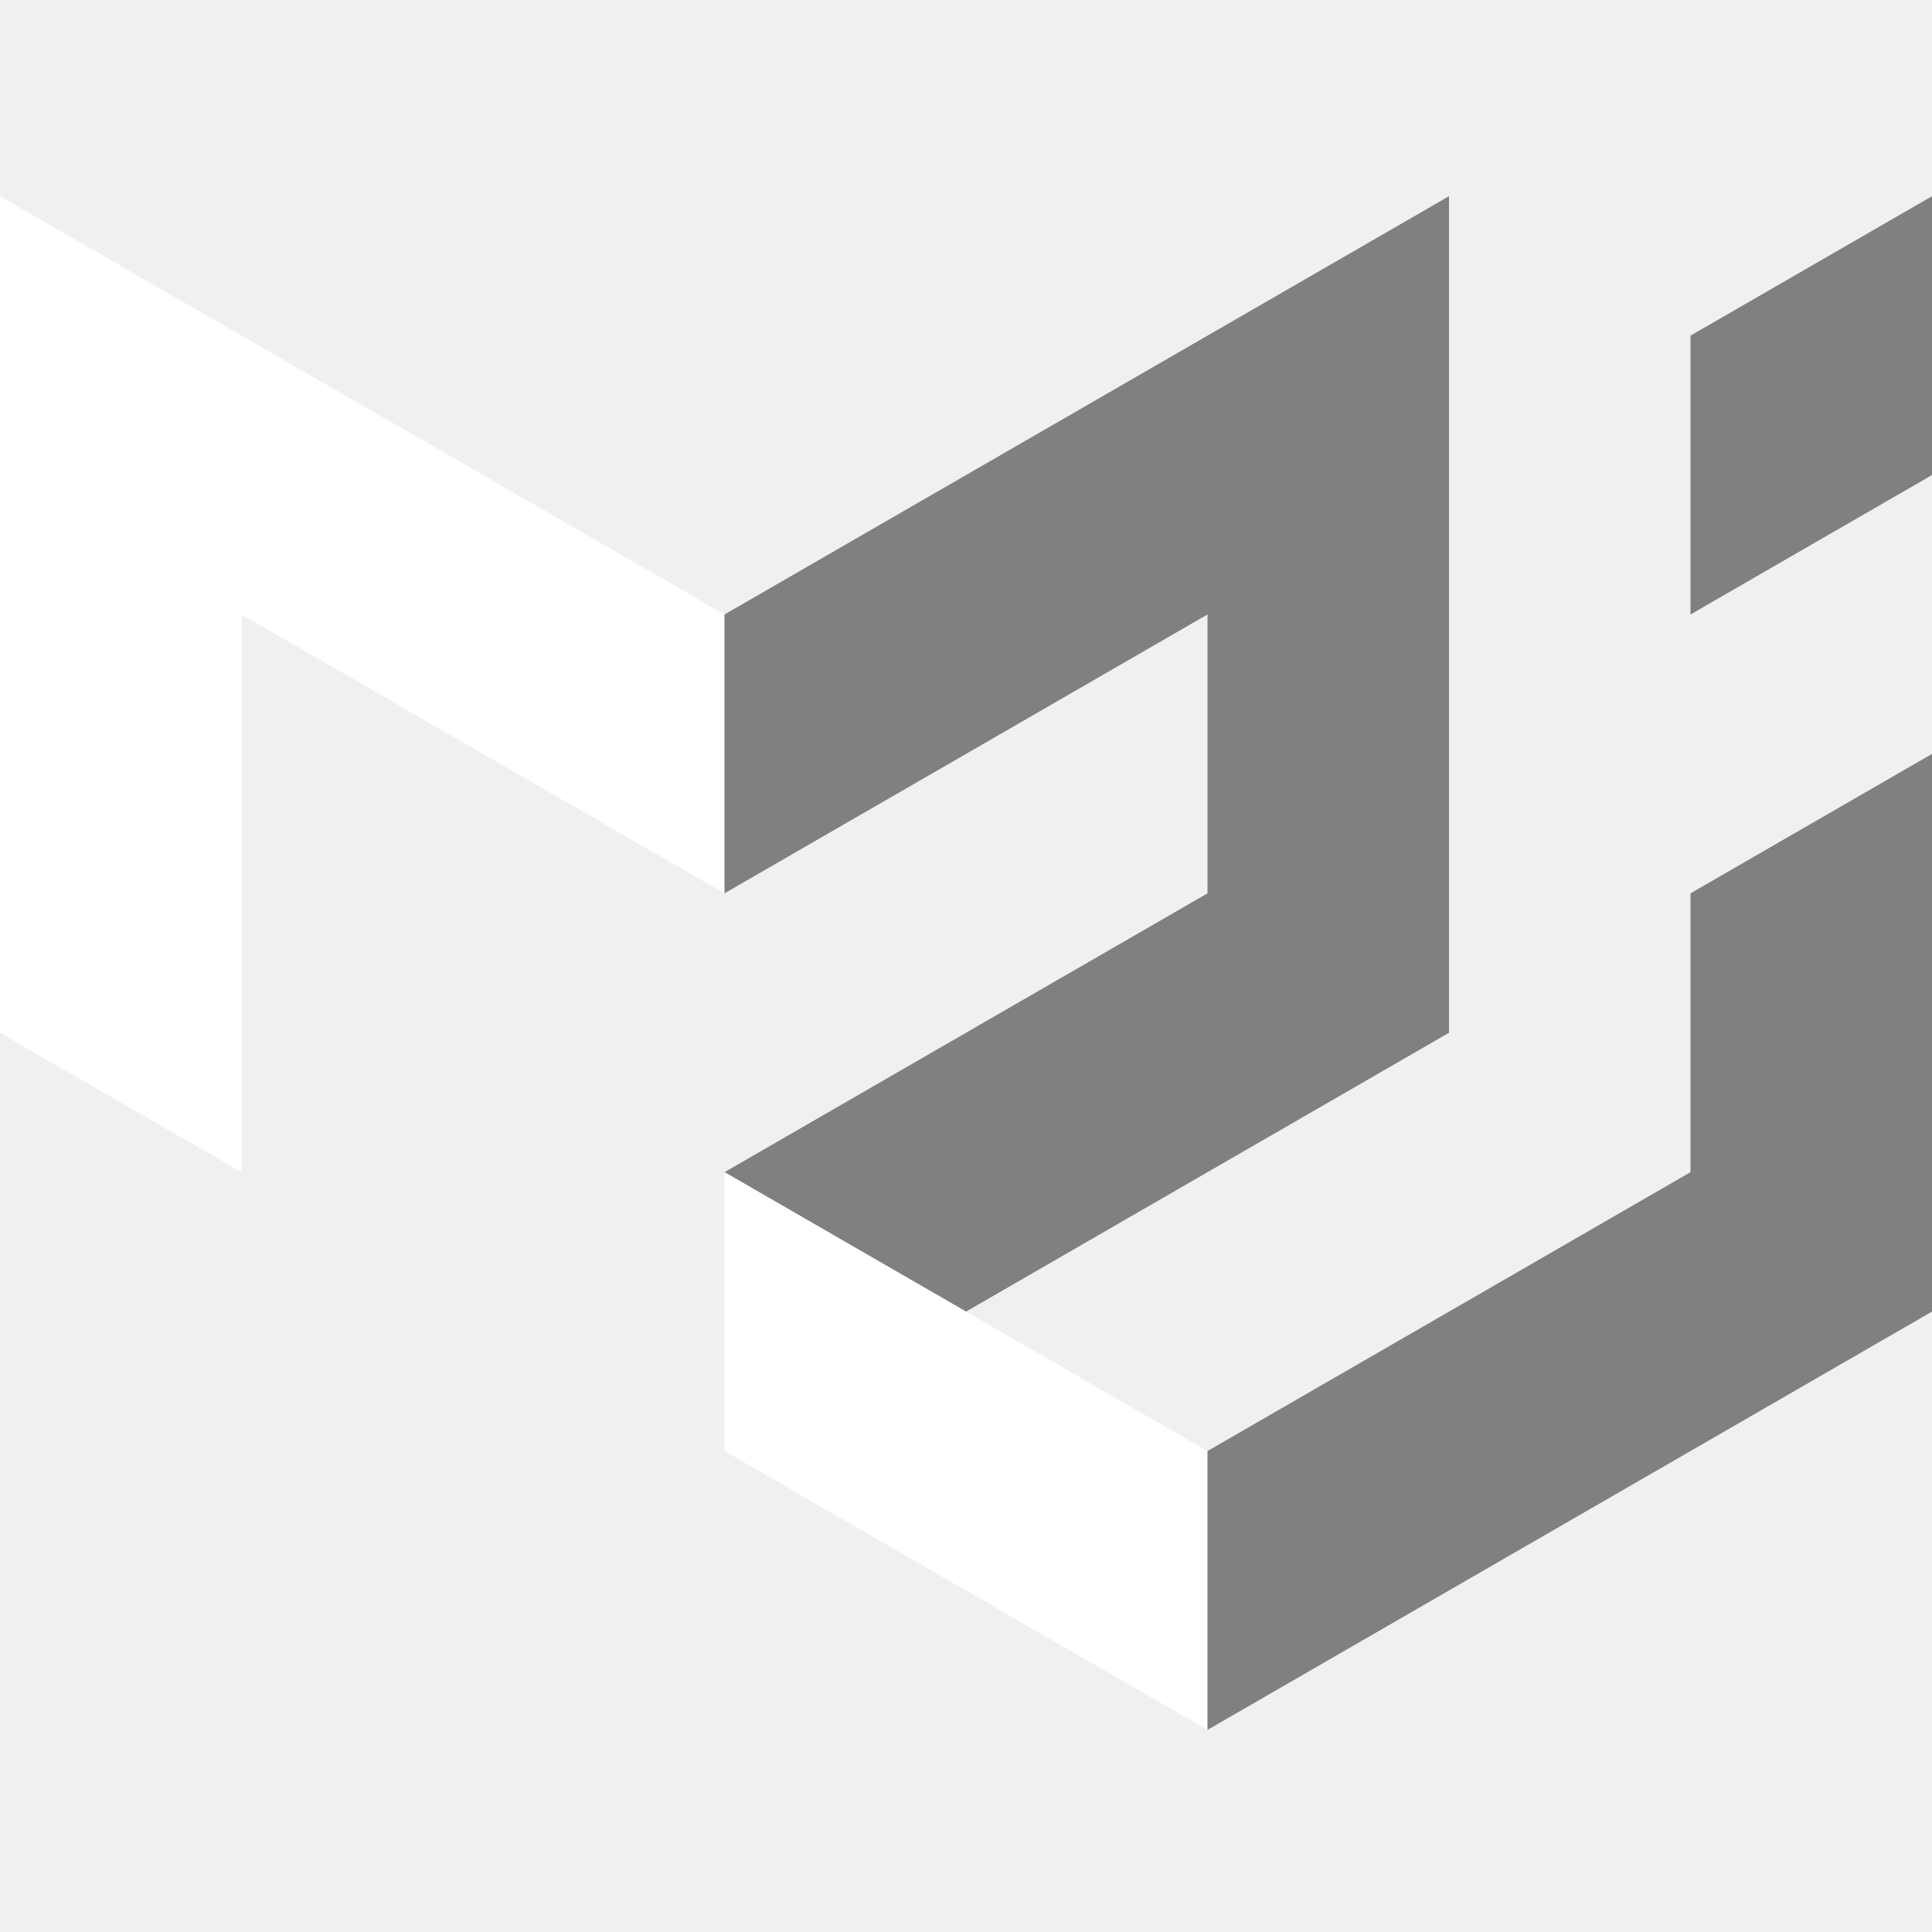
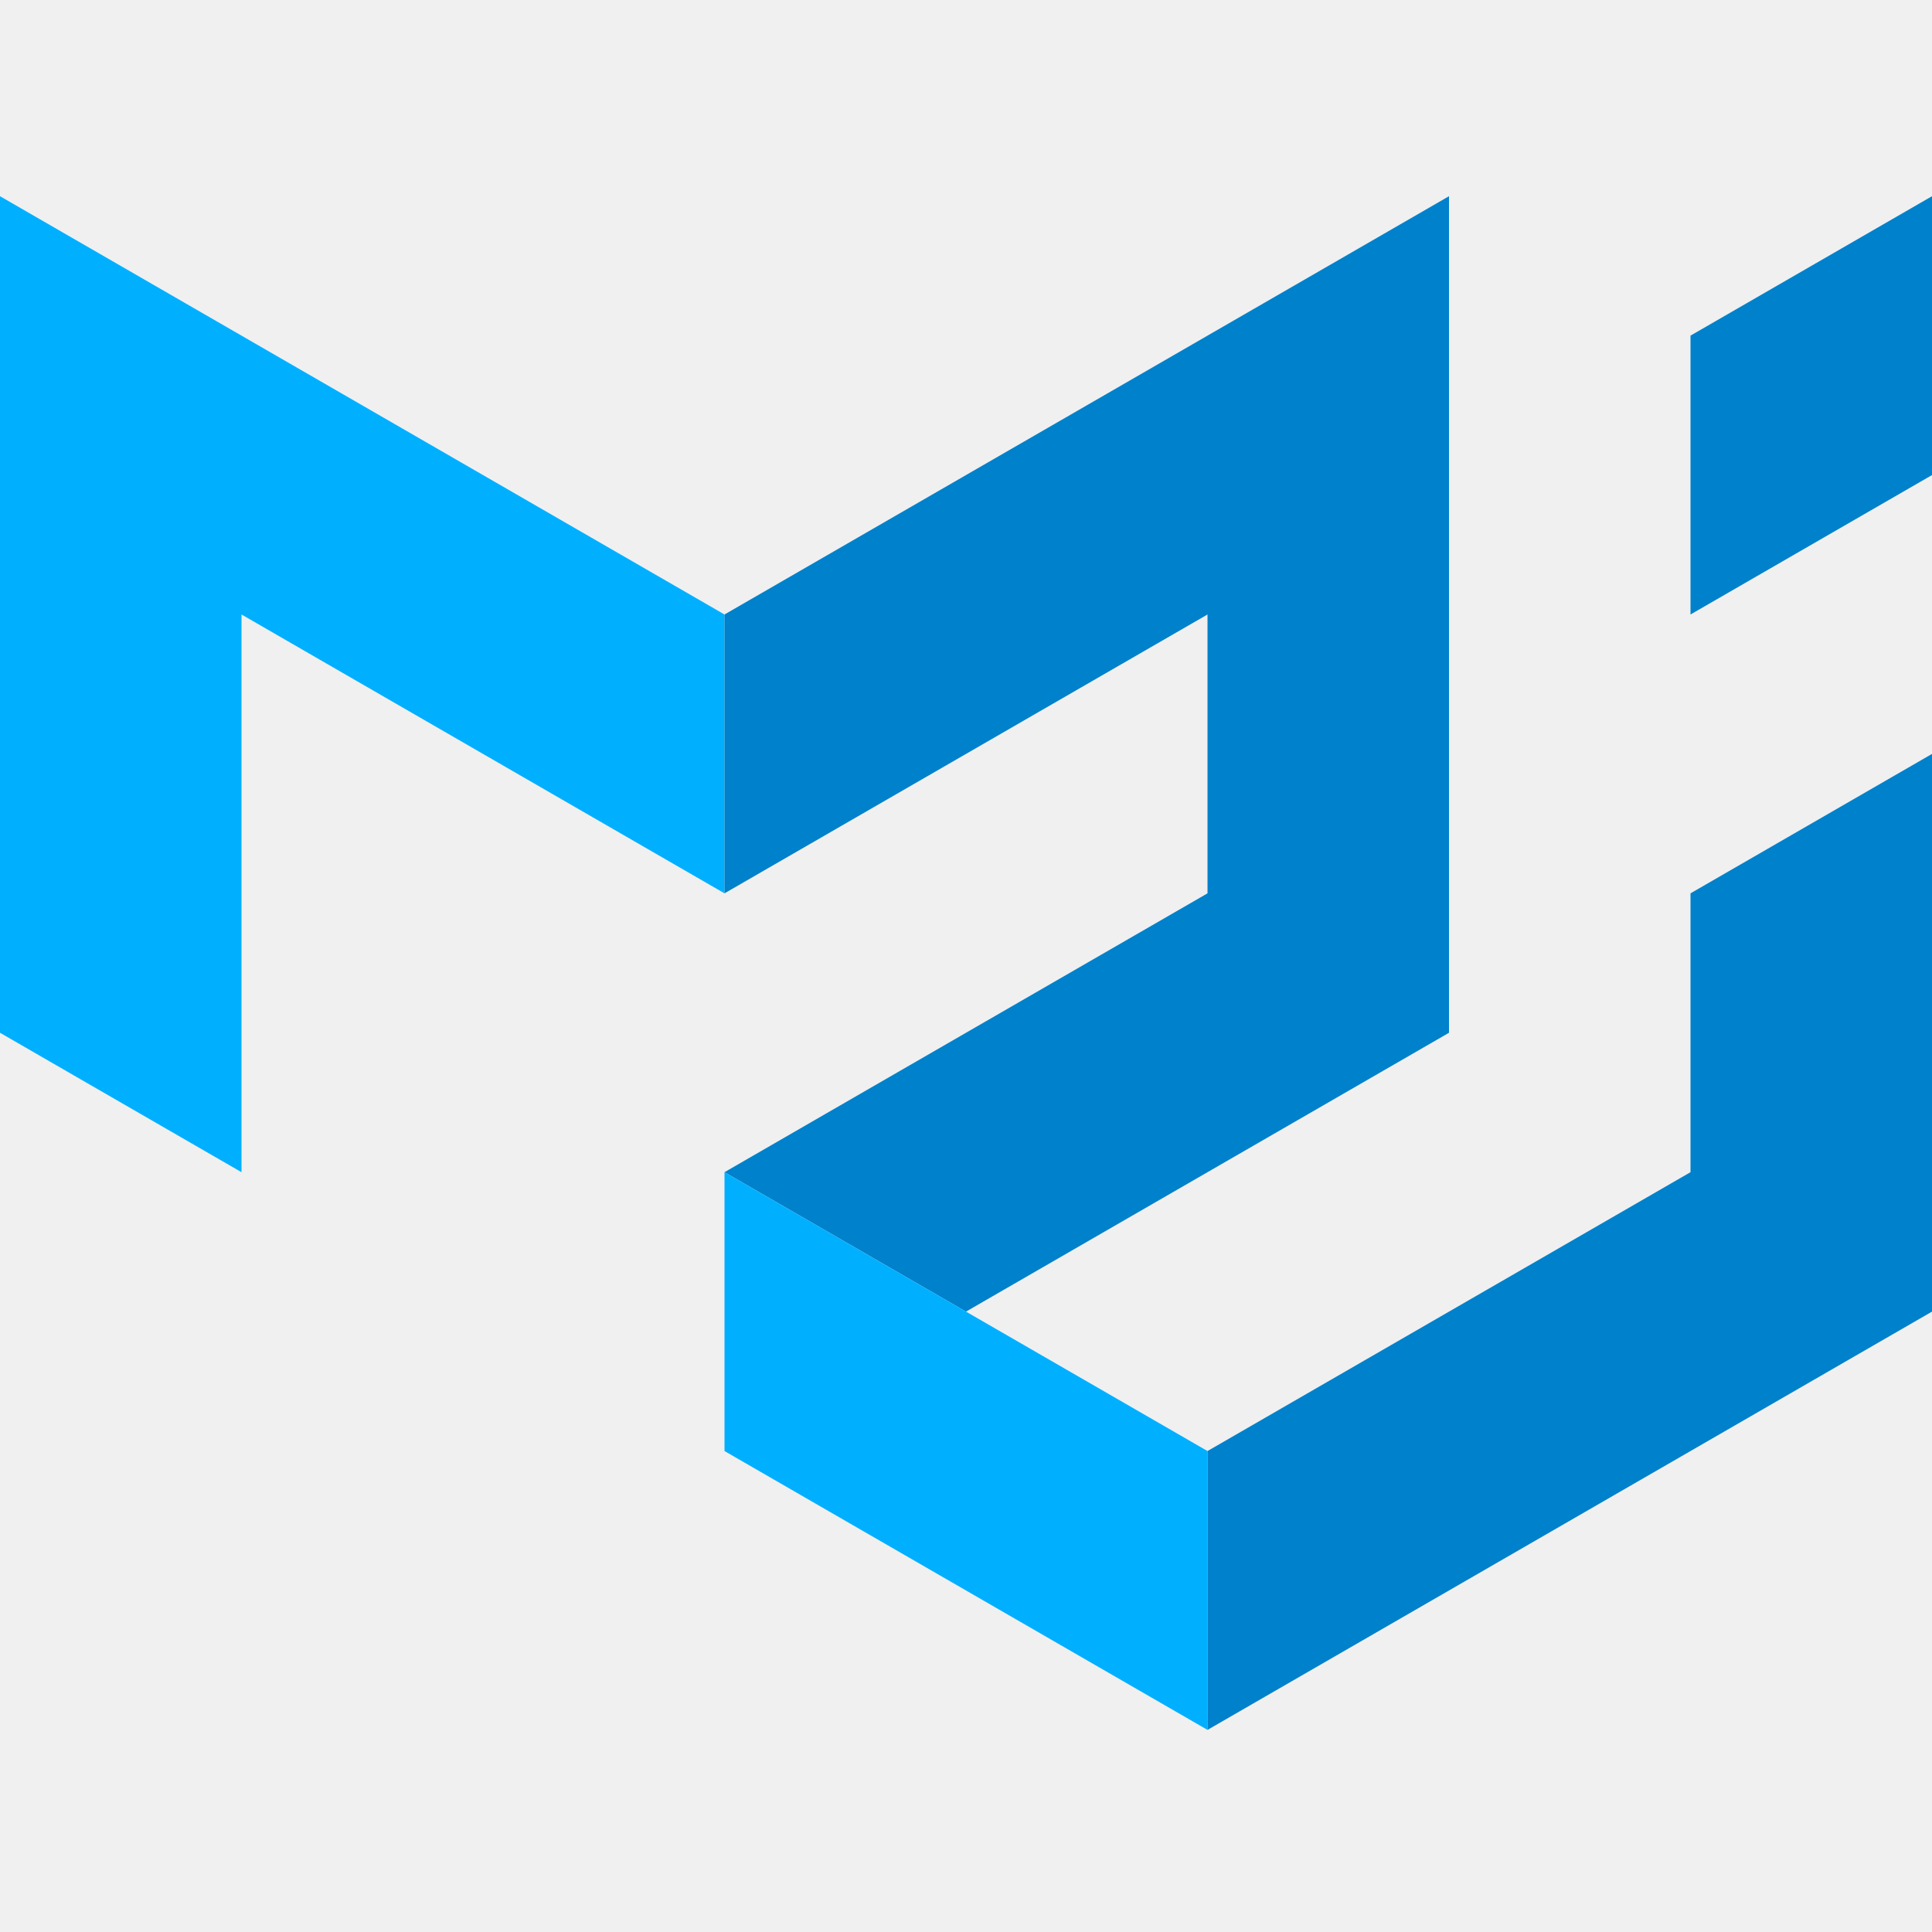
<svg xmlns="http://www.w3.org/2000/svg" width="54" height="54" viewBox="0 0 54 54" fill="none">
-   <path d="M0 28.866V5.484L20.25 17.175V24.969L6.75 17.175V32.763L0 28.866Z" fill="white" />
-   <path d="M20.25 17.175L40.5 5.484V28.866L27 36.66L20.25 32.763L33.75 24.969V17.175L20.25 24.969V17.175Z" fill="gray" />
-   <path d="M20.25 32.763V40.557L33.75 48.351V40.557L20.25 32.763Z" fill="white" />
-   <path d="M33.75 48.351L54 36.66V21.072L47.25 24.969V32.763L33.75 40.557V48.351ZM47.25 17.175V9.381L54 5.484V13.278L47.25 17.175Z" fill="gray" />
+   <path d="M0 28.866V5.484L20.25 17.175V24.969L6.75 17.175V32.763L0 28.866Z" fill="#00B0FF" />
+   <path d="M20.25 17.175L40.5 5.484V28.866L27 36.66L20.25 32.763L33.75 24.969V17.175L20.25 24.969V17.175Z" fill="#0081CB" />
+   <path d="M20.25 32.763V40.557L33.75 48.351V40.557L20.25 32.763Z" fill="#00B0FF" />
+   <path d="M33.75 48.351L54 36.66V21.072L47.25 24.969V32.763L33.75 40.557V48.351ZM47.25 17.175V9.381L54 5.484V13.278L47.25 17.175Z" fill="#0081CB" />
</svg>
